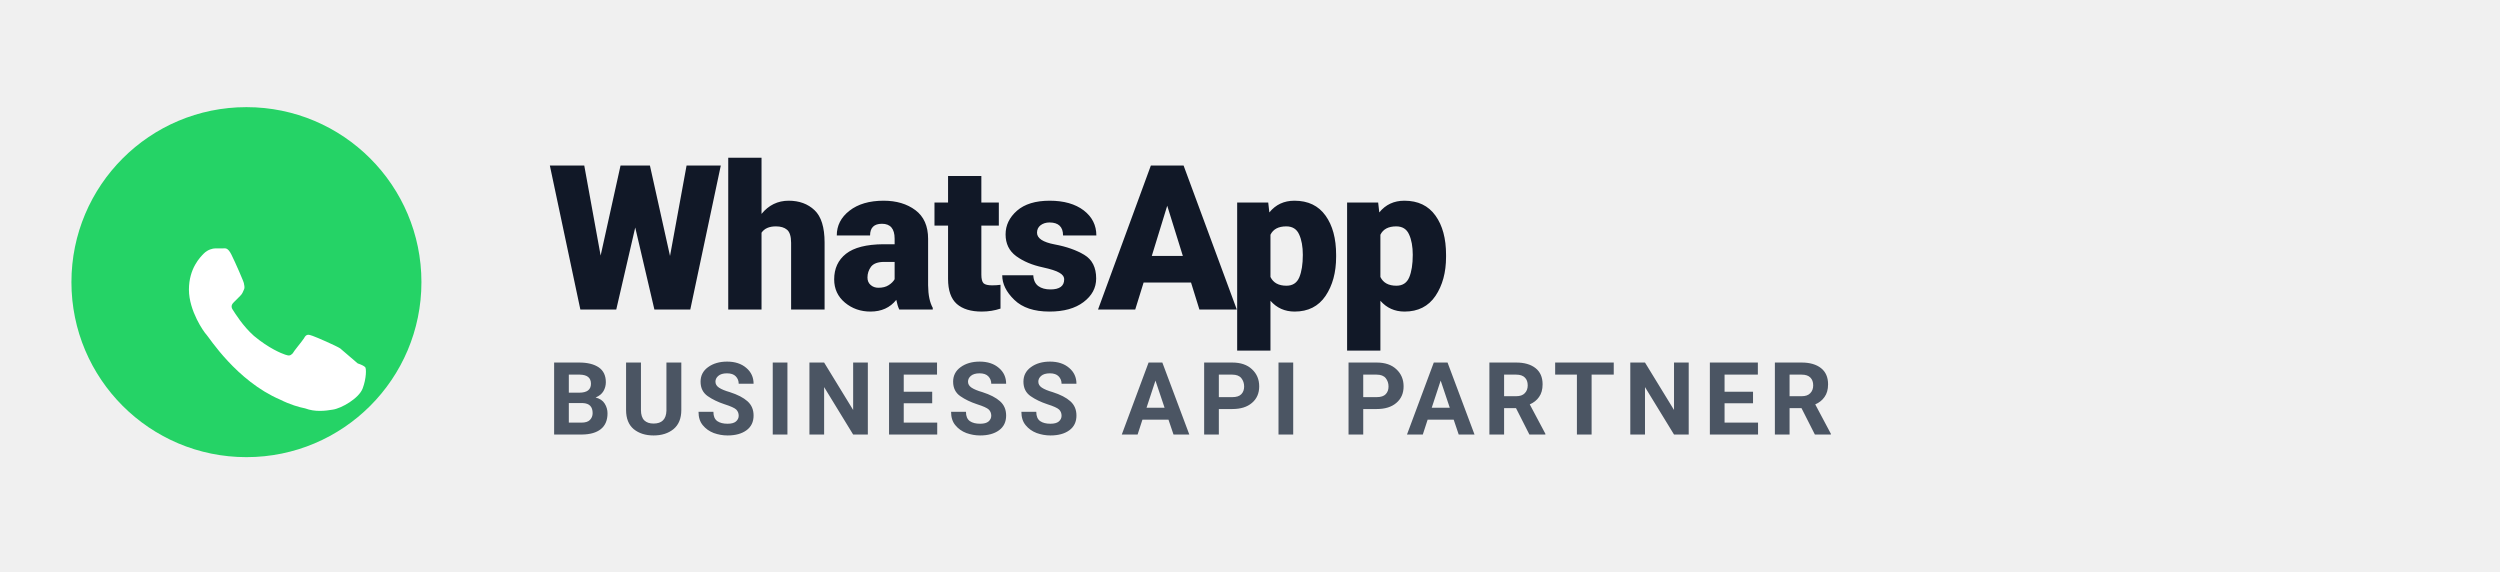
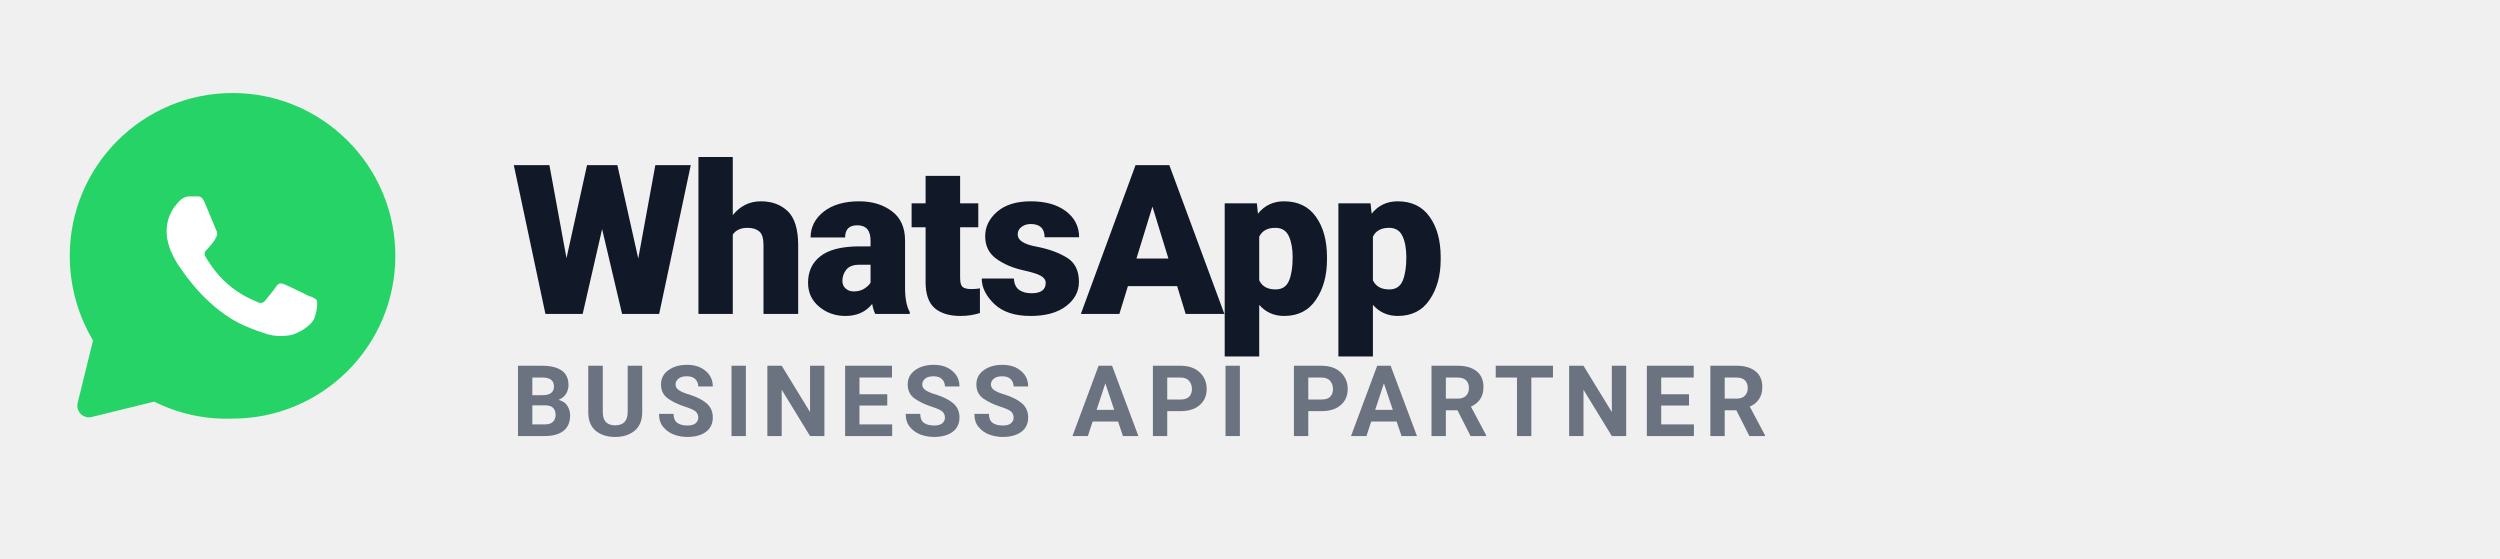
- <svg xmlns="http://www.w3.org/2000/svg" viewBox="0 0 210 48" height="42" fill="none">
-   <g transform="translate(6, 6)">
-     <g transform="translate(0, 3) scale(1.05)">
-       <circle cx="14" cy="14" r="14" fill="#25D366" />
-       <path d="M21.5 19.3c-.3-.2-1.9-.9-2.2-1-.3-.1-.5-.2-.7.2-.2.3-.8 1-.9 1.2-.2.2-.3.2-.6.1s-1.3-.5-2.5-1.5c-.9-.8-1.5-1.8-1.7-2.1-.2-.3 0-.5.1-.6.1-.1.3-.3.5-.5.2-.2.2-.3.3-.5.1-.2 0-.4 0-.5s-.7-1.7-1-2.3c-.3-.6-.5-.5-.7-.5h-.6c-.2 0-.6.1-.9.4s-1.2 1.2-1.2 2.9c0 1.7 1.2 3.4 1.4 3.6.2.2 2.4 3.7 5.9 5.2.8.4 1.5.6 2 .7.8.3 1.6.2 2.2.1.7-.1 2.1-.9 2.4-1.7.3-.8.3-1.6.2-1.7-.1-.1-.3-.2-.6-.3z" fill="#FFFFFF" />
-     </g>
-     <text x="40" y="20" font-family="'Adobe Clean', 'Plus Jakarta Sans', -apple-system, BlinkMacSystemFont, 'Segoe UI', Roboto, sans-serif" font-size="17" font-weight="800" fill="#111827" letter-spacing="-0.02em">WhatsApp</text>
-     <text x="40" y="30.5" font-family="'Adobe Clean', 'Plus Jakarta Sans', -apple-system, BlinkMacSystemFont, 'Segoe UI', Roboto, sans-serif" font-size="8.5" font-weight="700" fill="#4B5563" letter-spacing="0.08em">BUSINESS API PARTNER</text>
+ <svg xmlns="http://www.w3.org/2000/svg" viewBox="0 0 215 48" height="42" fill="none">
+   <g transform="translate(6, 8)">
+     <path fill-rule="evenodd" clip-rule="evenodd" d="M14 0C6.27 0 0 6.27 0 14c0 2.65.73 5.14 2 7.28L.68 26.65a1 1 0 001.21 1.21l5.37-1.32A13.9 13.9 0 0014 28c7.73 0 14-6.27 14-14S21.73 0 14 0z" fill="#25D366" />
+     <path d="M20.65 17.5c-.32-.16-1.88-.93-2.17-1.04-.29-.11-.5-.16-.71.16-.21.32-.82 1.04-.98 1.25-.19.21-.38.24-.7.08s-1.37-.5-2.61-1.61c-.96-.86-1.61-1.92-1.8-2.25-.19-.32-.02-.5.14-.66.15-.14.32-.38.48-.56.16-.19.21-.32.32-.53.11-.21.05-.4-.03-.56-.08-.16-.71-1.72-.98-2.35-.26-.62-.53-.53-.71-.54h-.61c-.21 0-.56.08-.85.39-.29.32-1.11 1.09-1.11 2.65s1.14 3.08 1.3 3.29c.16.21 2.24 3.43 5.44 4.81.76.33 1.36.53 1.82.68.77.24 1.46.21 2.01.13.62-.09 1.88-.77 2.15-1.51.26-.74.26-1.38.19-1.51-.08-.13-.29-.21-.61-.37z" fill="#FFFFFF" />
+     <text x="38" y="19" font-family="'Adobe Clean', 'Plus Jakarta Sans', -apple-system, BlinkMacSystemFont, 'Segoe UI', Roboto, sans-serif" font-size="18" font-weight="800" fill="#111827" letter-spacing="-0.02em">WhatsApp</text>
+     <text x="38" y="29.5" font-family="'Adobe Clean', 'Plus Jakarta Sans', -apple-system, BlinkMacSystemFont, 'Segoe UI', Roboto, sans-serif" font-size="8.5" font-weight="700" fill="#6B7280" letter-spacing="0.08em">BUSINESS API PARTNER</text>
  </g>
</svg>
